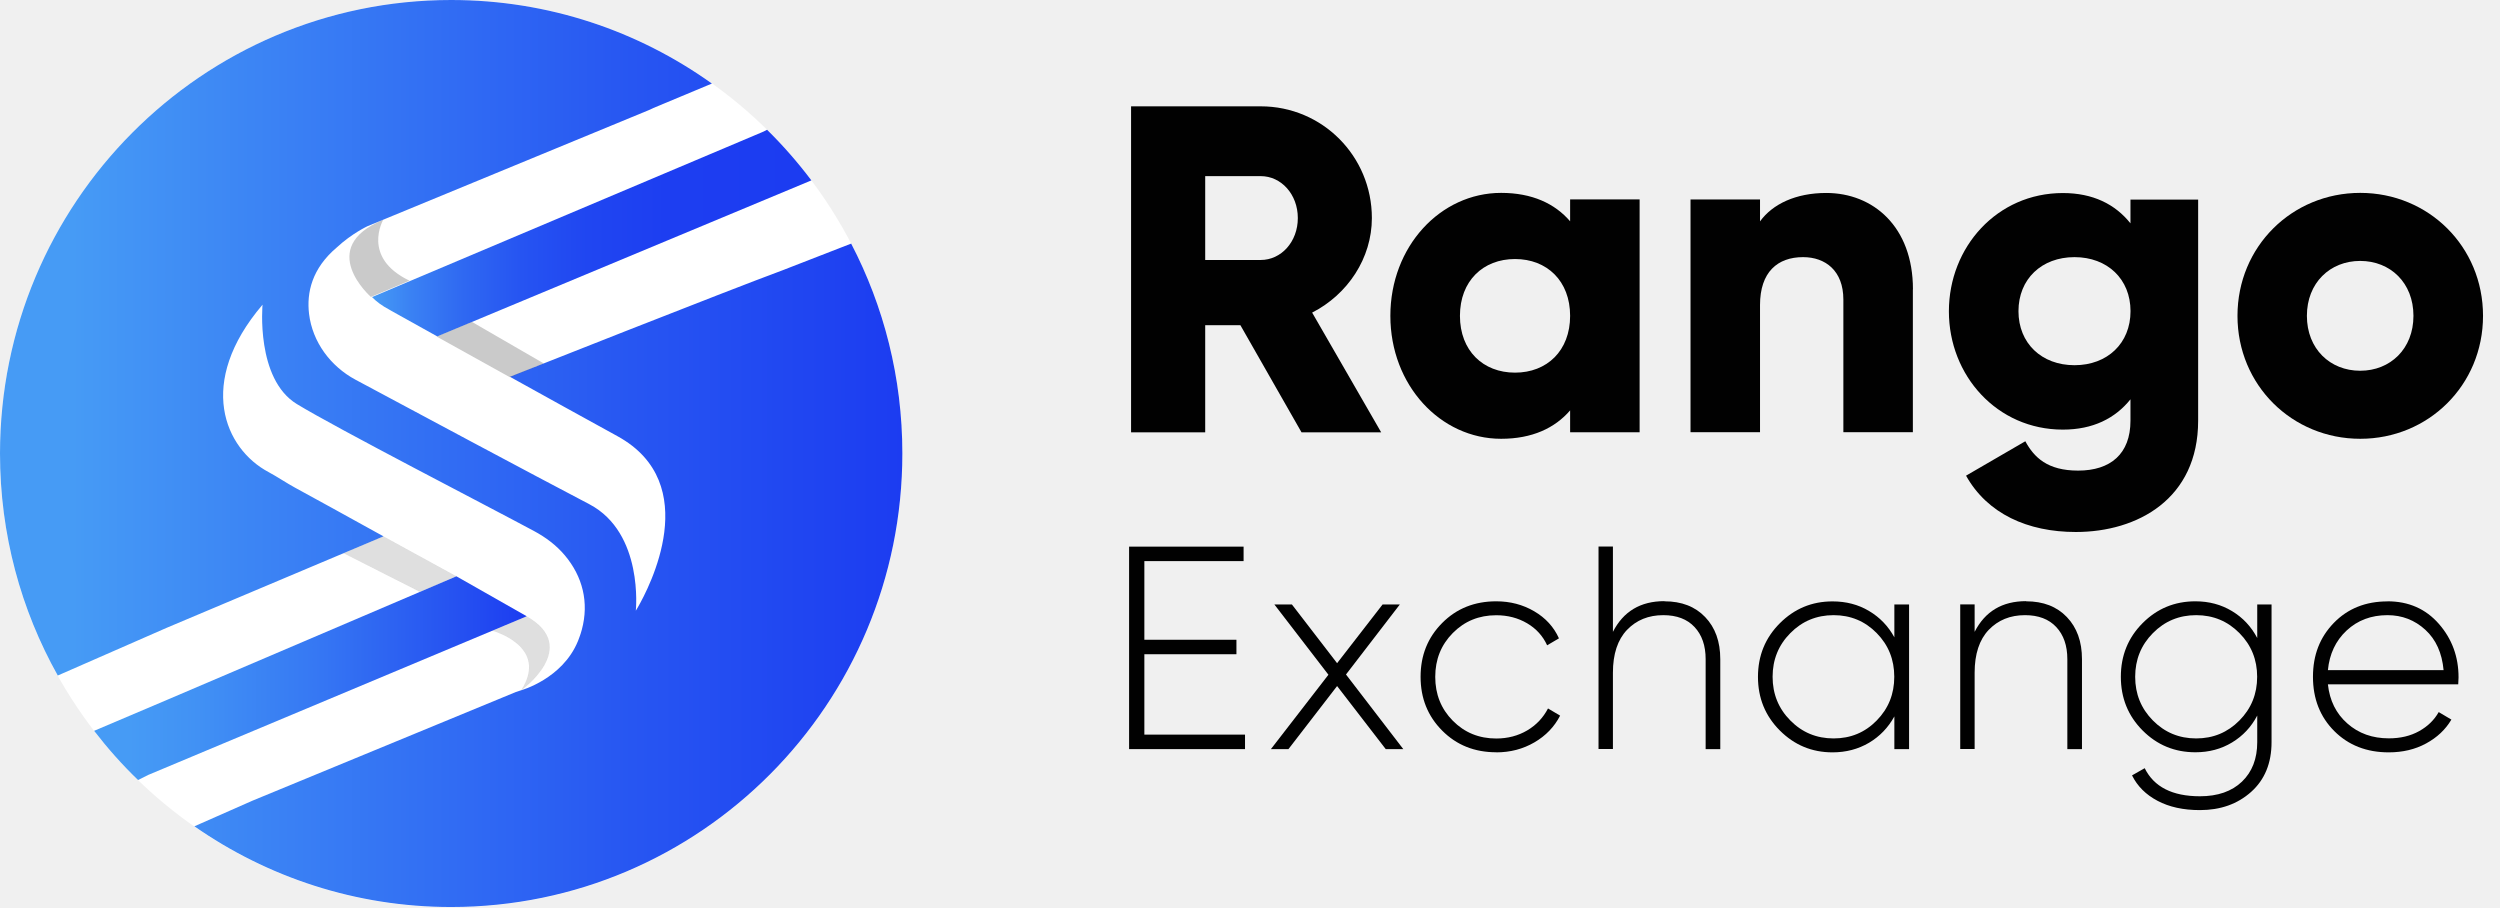
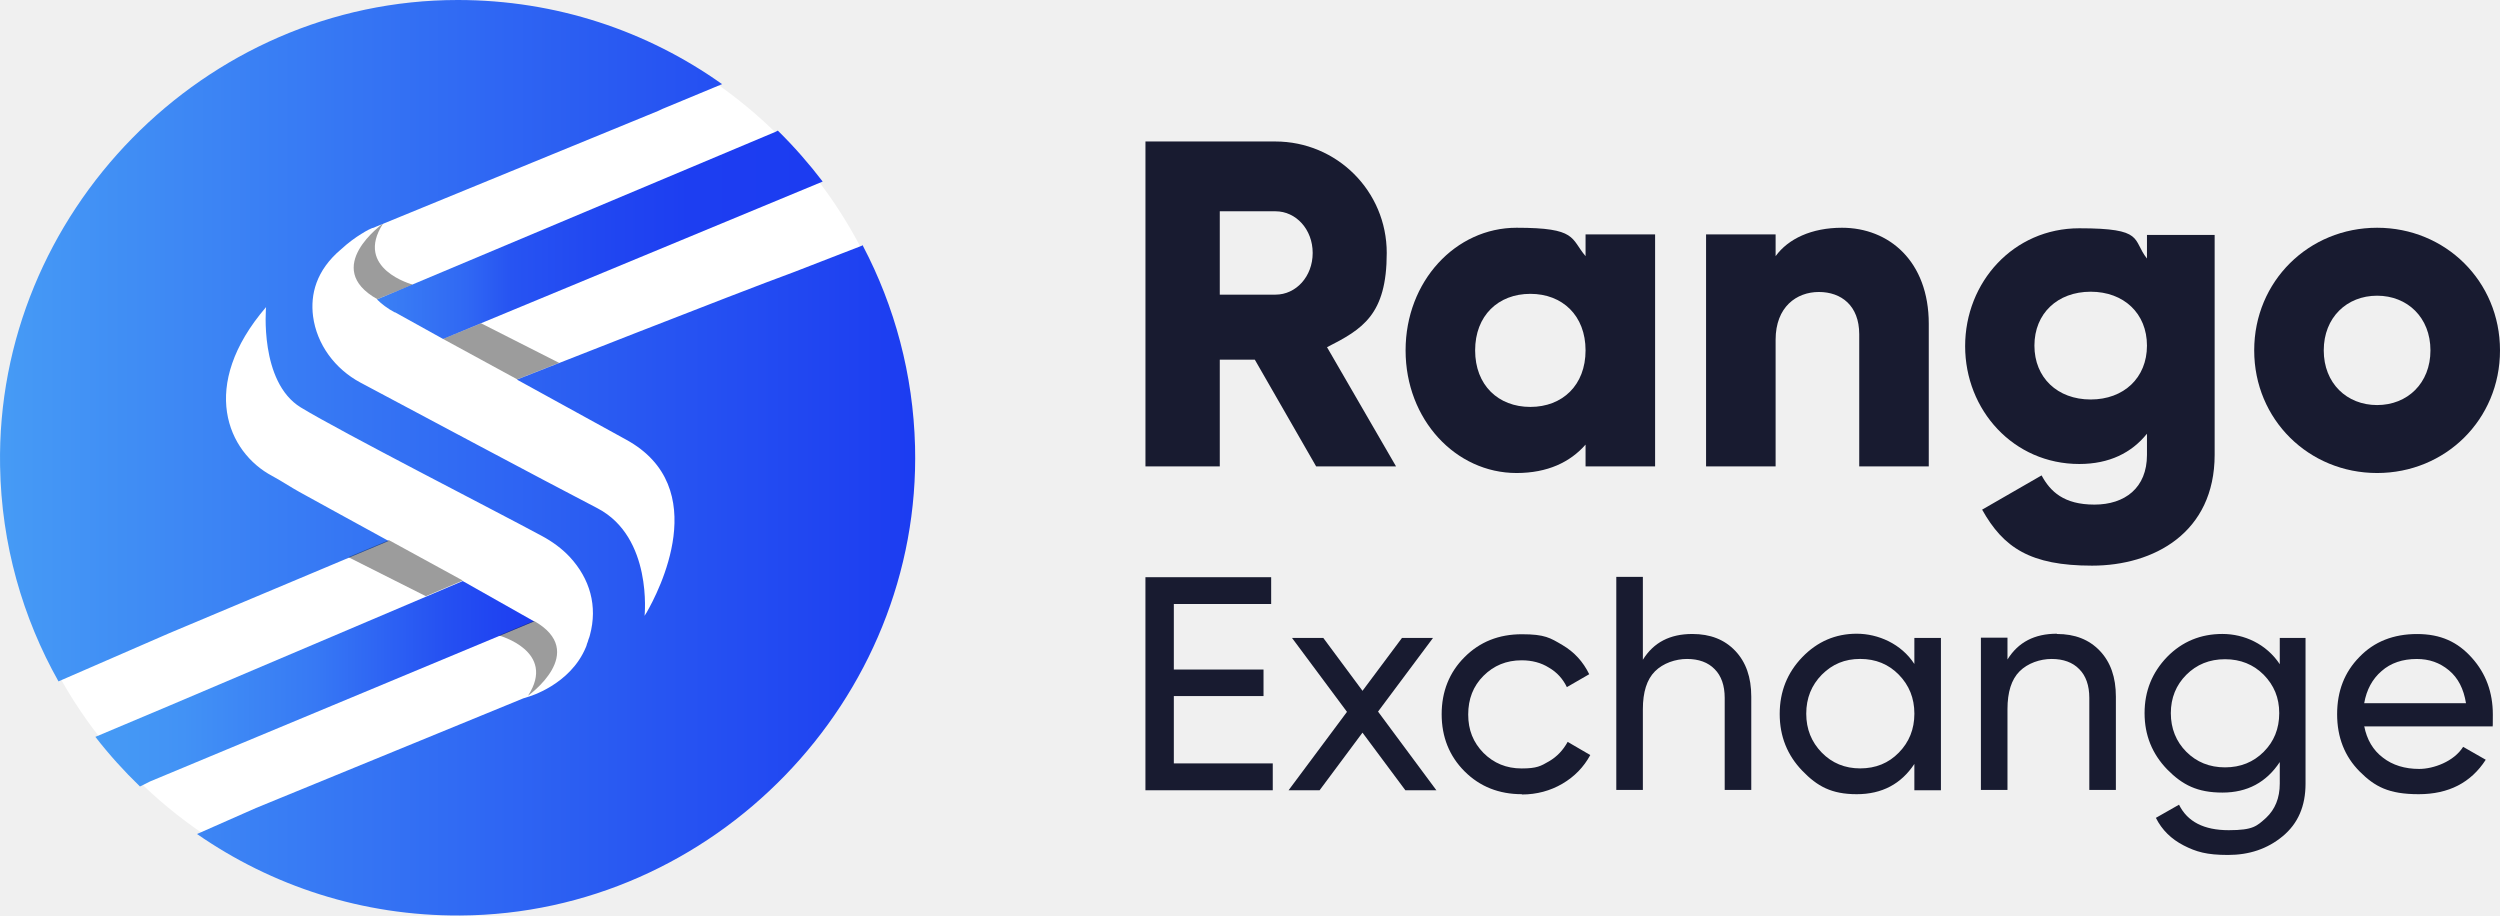
- <svg xmlns="http://www.w3.org/2000/svg" width="124" height="45" viewBox="0 0 124 45" fill="none">
-   <g clip-path="url(#clip0_6577_57151)">
-     <path d="M61.523 16.129H59.778V21.443H56.101V5.274H62.533C65.59 5.274 68.045 7.747 68.045 10.816C68.045 12.801 66.851 14.602 65.082 15.505L68.506 21.443H64.555L61.523 16.129ZM59.778 12.895H62.533C63.544 12.895 64.372 11.997 64.372 10.816C64.372 9.634 63.544 8.736 62.533 8.736H59.778V12.892V12.895Z" fill="#010101" />
-     <path d="M81.325 9.893V21.442H77.878V20.355C77.121 21.234 75.993 21.764 74.455 21.764C71.445 21.764 68.962 19.107 68.962 15.666C68.962 12.224 71.445 9.567 74.455 9.567C75.993 9.567 77.121 10.097 77.878 10.976V9.889H81.325V9.893ZM77.878 15.666C77.878 13.935 76.73 12.848 75.145 12.848C73.561 12.848 72.413 13.935 72.413 15.666C72.413 17.396 73.561 18.483 75.145 18.483C76.73 18.483 77.878 17.396 77.878 15.666Z" fill="#010101" />
-     <path d="M94.878 14.347V21.438H91.431V14.857C91.431 13.425 90.537 12.754 89.432 12.754C88.168 12.754 87.297 13.492 87.297 15.132V21.438H83.85V9.893H87.297V10.98C87.918 10.125 89.065 9.571 90.584 9.571C92.903 9.571 94.882 11.235 94.882 14.351L94.878 14.347Z" fill="#010101" />
-     <path d="M109.028 9.893V20.865C109.028 24.747 106.018 26.387 102.962 26.387C100.573 26.387 98.574 25.484 97.516 23.593L100.456 21.886C100.893 22.694 101.56 23.342 103.075 23.342C104.683 23.342 105.671 22.51 105.671 20.869V19.806C104.913 20.752 103.809 21.309 102.317 21.309C99.054 21.309 96.665 18.629 96.665 15.442C96.665 12.255 99.054 9.575 102.317 9.575C103.813 9.575 104.913 10.129 105.671 11.078V9.901H109.024L109.028 9.893ZM105.674 15.434C105.674 13.841 104.527 12.754 102.895 12.754C101.264 12.754 100.116 13.841 100.116 15.434C100.116 17.027 101.264 18.114 102.895 18.114C104.527 18.114 105.674 17.027 105.674 15.434Z" fill="#010101" />
-     <path d="M110.979 15.666C110.979 12.224 113.688 9.567 117.069 9.567C120.449 9.567 123.158 12.224 123.158 15.666C123.158 19.107 120.445 21.764 117.069 21.764C113.692 21.764 110.979 19.107 110.979 15.666ZM119.707 15.666C119.707 14.025 118.56 12.942 117.065 12.942C115.57 12.942 114.422 14.029 114.422 15.666C114.422 17.302 115.57 18.389 117.065 18.389C118.56 18.389 119.707 17.302 119.707 15.666Z" fill="#010101" />
-     <path d="M56.756 36.437H61.753V37.156H56.003V27.113H61.682V27.831H56.76V31.732H61.327V32.45H56.76V36.437H56.756Z" fill="#010101" />
-     <path d="M69.603 37.156H68.732L66.32 34.028L63.907 37.156H63.037L65.89 33.467L63.209 29.982H64.079L66.32 32.894L68.576 29.982H69.431L66.761 33.455L69.603 37.156Z" fill="#010101" />
-     <path d="M74.213 37.313C73.139 37.313 72.245 36.956 71.531 36.237C70.817 35.519 70.461 34.633 70.461 33.569C70.461 32.505 70.817 31.619 71.531 30.901C72.245 30.182 73.139 29.825 74.213 29.825C74.907 29.825 75.536 29.99 76.098 30.32C76.66 30.649 77.07 31.097 77.324 31.662L76.738 32.007C76.527 31.548 76.2 31.183 75.747 30.916C75.294 30.649 74.782 30.516 74.213 30.516C73.358 30.516 72.64 30.81 72.058 31.399C71.476 31.988 71.188 32.714 71.188 33.573C71.188 34.432 71.476 35.158 72.058 35.747C72.64 36.336 73.358 36.63 74.213 36.63C74.782 36.63 75.294 36.496 75.747 36.23C76.2 35.963 76.543 35.598 76.781 35.139L77.382 35.496C77.097 36.049 76.672 36.493 76.106 36.822C75.54 37.152 74.907 37.317 74.217 37.317L74.213 37.313Z" fill="#010101" />
-     <path d="M82.558 29.825C83.405 29.825 84.077 30.084 84.576 30.606C85.076 31.128 85.326 31.823 85.326 32.694V37.156H84.6V32.694C84.6 32.023 84.416 31.493 84.049 31.1C83.682 30.708 83.167 30.512 82.5 30.512C81.766 30.512 81.169 30.755 80.7 31.242C80.236 31.728 80.001 32.439 80.001 33.365V37.152H79.287V27.109H80.001V31.34C80.517 30.327 81.368 29.817 82.554 29.817L82.558 29.825Z" fill="#010101" />
-     <path d="M93.96 29.982H94.69V37.156H93.96V35.535C93.656 36.088 93.238 36.524 92.703 36.842C92.168 37.156 91.567 37.317 90.892 37.317C89.873 37.317 89.003 36.956 88.281 36.234C87.558 35.511 87.195 34.625 87.195 33.573C87.195 32.521 87.558 31.634 88.281 30.912C89.003 30.19 89.873 29.829 90.892 29.829C91.567 29.829 92.172 29.986 92.703 30.304C93.234 30.618 93.656 31.053 93.96 31.611V29.99V29.982ZM88.8 35.735C89.385 36.328 90.1 36.626 90.947 36.626C91.794 36.626 92.508 36.328 93.086 35.735C93.667 35.143 93.956 34.42 93.956 33.569C93.956 32.717 93.667 31.995 93.086 31.403C92.504 30.81 91.79 30.512 90.947 30.512C90.103 30.512 89.385 30.81 88.8 31.403C88.214 31.995 87.921 32.717 87.921 33.569C87.921 34.42 88.214 35.143 88.8 35.735Z" fill="#010101" />
-     <path d="M100.498 29.825C101.345 29.825 102.017 30.084 102.516 30.606C103.016 31.128 103.266 31.823 103.266 32.694V37.156H102.54V32.694C102.54 32.023 102.356 31.493 101.99 31.101C101.623 30.708 101.107 30.512 100.44 30.512C99.706 30.512 99.109 30.755 98.64 31.242C98.176 31.729 97.942 32.439 97.942 33.365V37.152H97.227V29.978H97.942V31.34C98.457 30.328 99.308 29.817 100.494 29.817L100.498 29.825Z" fill="#010101" />
-     <path d="M111.955 29.982H112.669V36.81C112.669 37.854 112.33 38.675 111.655 39.279C110.979 39.883 110.132 40.181 109.113 40.181C108.294 40.181 107.595 40.028 107.017 39.722C106.436 39.416 106.014 38.996 105.749 38.459L106.377 38.102C106.834 39.028 107.747 39.495 109.117 39.495C110.003 39.495 110.698 39.251 111.202 38.769C111.705 38.286 111.959 37.635 111.959 36.81V35.492C111.662 36.057 111.249 36.5 110.71 36.826C110.171 37.152 109.566 37.313 108.891 37.313C107.864 37.313 106.99 36.952 106.272 36.23C105.553 35.508 105.194 34.621 105.194 33.569C105.194 32.517 105.553 31.63 106.272 30.908C106.99 30.186 107.864 29.825 108.891 29.825C109.566 29.825 110.171 29.986 110.71 30.312C111.249 30.637 111.662 31.081 111.959 31.646V29.982H111.955ZM106.783 35.735C107.369 36.328 108.083 36.626 108.93 36.626C109.777 36.626 110.491 36.328 111.077 35.735C111.662 35.143 111.955 34.421 111.955 33.569C111.955 32.717 111.662 31.995 111.077 31.403C110.491 30.81 109.777 30.512 108.93 30.512C108.083 30.512 107.369 30.81 106.783 31.403C106.198 31.995 105.905 32.717 105.905 33.569C105.905 34.421 106.198 35.143 106.783 35.735Z" fill="#010101" />
-     <path d="M118.419 29.825C119.465 29.825 120.316 30.198 120.968 30.944C121.62 31.689 121.944 32.576 121.944 33.596C121.944 33.636 121.944 33.691 121.936 33.769C121.932 33.848 121.928 33.903 121.928 33.942H115.464C115.55 34.746 115.87 35.394 116.428 35.884C116.987 36.379 117.674 36.622 118.489 36.622C119.059 36.622 119.559 36.504 119.988 36.265C120.418 36.026 120.738 35.712 120.96 35.319L121.589 35.692C121.296 36.19 120.874 36.583 120.332 36.877C119.789 37.172 119.173 37.317 118.478 37.317C117.385 37.317 116.483 36.964 115.78 36.261C115.078 35.559 114.723 34.66 114.723 33.573C114.723 32.486 115.066 31.611 115.757 30.896C116.448 30.186 117.334 29.829 118.419 29.829V29.825ZM118.419 30.512C117.611 30.512 116.936 30.767 116.393 31.273C115.851 31.779 115.542 32.435 115.464 33.239H121.202C121.124 32.388 120.824 31.721 120.297 31.238C119.77 30.755 119.141 30.512 118.419 30.512Z" fill="#010101" />
-     <path d="M22.378 44.996C34.738 44.996 44.757 34.923 44.757 22.498C44.757 10.073 34.738 0 22.378 0C10.019 0 0 10.073 0 22.498C0 34.923 10.019 44.996 22.378 44.996Z" fill="white" />
-     <path d="M19.326 15.371C19.326 15.371 20.267 15.893 21.688 16.686L40.245 8.947C39.573 8.056 38.839 7.216 38.047 6.436C37.918 6.51 37.809 6.553 37.809 6.553L18.452 14.735C18.67 14.959 18.955 15.175 19.326 15.367V15.371Z" fill="url(#paint0_linear_6577_57151)" />
-     <path d="M42.216 12.083L38.796 13.413C36.06 14.422 25.291 18.688 25.291 18.688C27.051 19.665 28.952 20.716 30.627 21.635C34.909 23.985 32.2 29.146 31.634 30.127C31.626 30.139 31.618 30.154 31.61 30.166C31.563 30.245 31.536 30.292 31.536 30.292C31.536 30.292 31.938 26.434 29.233 25.01C26.508 23.585 20.259 20.242 17.632 18.833C16.395 18.169 15.497 16.965 15.329 15.568C15.204 14.52 15.466 13.315 16.715 12.264C17.445 11.585 18.225 11.22 18.225 11.22L32.188 5.459C32.188 5.459 32.278 5.423 32.407 5.357L35.311 4.144C31.657 1.534 27.199 0 22.378 0C10.02 0 0 10.074 0 22.498C0 26.497 1.042 30.253 2.865 33.506L8.268 31.139L19.021 26.603C17.167 25.582 15.454 24.629 14.642 24.193C14.236 23.974 13.728 23.632 13.322 23.416C11.144 22.259 9.716 18.99 13.022 15.113C13.022 15.113 12.678 18.794 14.724 20.041C16.676 21.234 24.244 25.131 26.489 26.34C27.067 26.65 27.597 27.046 28.019 27.549C28.893 28.589 29.225 29.876 28.858 31.233C28.843 31.3 28.819 31.367 28.8 31.43C28.788 31.473 28.772 31.516 28.757 31.555C28.733 31.622 28.71 31.685 28.686 31.748C28.679 31.767 28.671 31.787 28.663 31.806C27.894 33.678 25.841 34.24 25.841 34.24L25.591 34.322L12.522 39.714L9.642 40.985C13.256 43.505 17.644 44.988 22.378 44.988C34.737 44.988 44.757 34.914 44.757 22.49C44.757 18.731 43.836 15.187 42.212 12.071L42.216 12.083Z" fill="url(#paint1_linear_6577_57151)" />
-     <path d="M22.636 28.585L8.299 34.707L4.668 36.249C5.336 37.116 6.062 37.933 6.847 38.69L7.346 38.439L26.126 30.567L22.632 28.581L22.636 28.585Z" fill="url(#paint2_linear_6577_57151)" />
-     <path opacity="0.1" d="M19.018 26.602L22.636 28.584L20.825 29.357L17.039 27.438L19.018 26.602Z" fill="#4D4D4D" />
-     <path opacity="0.1" d="M25.841 34.251C25.841 34.251 28.846 32.113 26.126 30.57L24.42 31.285C24.42 31.285 27.269 32.054 25.841 34.251Z" fill="#4D4D4D" />
-     <path opacity="0.1" d="M19.018 26.602L22.636 28.584L20.825 29.357L17.039 27.438L19.018 26.602Z" fill="#4D4D4D" />
-     <path opacity="0.1" d="M25.841 34.251C25.841 34.251 28.846 32.113 26.126 30.57L24.42 31.285C24.42 31.285 27.269 32.054 25.841 34.251Z" fill="#4D4D4D" />
-     <path opacity="0.3" d="M20.31 13.919L18.397 14.728C18.397 14.728 15.63 12.294 19.01 10.901C19.01 10.901 17.913 12.773 20.306 13.919H20.31Z" fill="#4D4D4D" />
-     <path opacity="0.3" d="M25.29 18.711L21.66 16.694L23.405 15.964L26.973 18.028L25.29 18.711Z" fill="#4D4D4D" />
+ <svg xmlns="http://www.w3.org/2000/svg" id="Layer_2" viewBox="0 0 941.83 344.9">
+   <defs>
+     <style>
+       .cls-1 {
+         fill: url(#linear-gradient-3);
+       }
+ 
+       .cls-2 {
+         fill: url(#linear-gradient-2);
+       }
+ 
+       .cls-3 {
+         fill: url(#linear-gradient);
+       }
+ 
+       .cls-4 {
+         fill: #181b30;
+       }
+ 
+       .cls-5 {
+         fill: #fff;
+       }
+ 
+       .cls-6 {
+         fill: #070707;
+         isolation: isolate;
+         opacity: .4;
+       }
+     </style>
+     <linearGradient id="linear-gradient" x1="142.03" y1="1508.55" x2="309.93" y2="1508.55" gradientTransform="translate(0 -1420.1)" gradientUnits="userSpaceOnUse">
+       <stop offset="0" stop-color="#469bf5" />
+       <stop offset="0" stop-color="#3b81f4" />
+       <stop offset=".2" stop-color="#3068f3" />
+       <stop offset=".3" stop-color="#2754f2" />
+       <stop offset=".5" stop-color="#2147f1" />
+       <stop offset=".7" stop-color="#1d3ef1" />
+       <stop offset="1" stop-color="#1c3cf1" />
+     </linearGradient>
+     <linearGradient id="linear-gradient-2" x1="35.93" y1="1677.7" x2="201.23" y2="1677.7" gradientTransform="translate(0 -1420.1)" gradientUnits="userSpaceOnUse">
+       <stop offset="0" stop-color="#469bf5" />
+       <stop offset=".2" stop-color="#4292f5" />
+       <stop offset=".5" stop-color="#3779f4" />
+       <stop offset=".8" stop-color="#2550f2" />
+       <stop offset="1" stop-color="#1c3cf1" />
+     </linearGradient>
+     <linearGradient id="linear-gradient-3" x1="0" y1="1592.55" x2="344.78" y2="1592.55" gradientTransform="translate(0 -1420.1)" gradientUnits="userSpaceOnUse">
+       <stop offset="0" stop-color="#469bf5" />
+       <stop offset=".7" stop-color="#2857f2" />
+       <stop offset="1" stop-color="#1c3cf1" />
+     </linearGradient>
+   </defs>
+   <g id="Layer_1-2" data-name="Layer_1">
+     <g>
+       <circle class="cls-5" cx="172.33" cy="172.2" r="171.2" />
+       <g>
+         <g>
+           <g>
+             <path class="cls-3" d="M148.73,117.6s7.2,4,18.2,10.1l143-59.3c-5.2-6.8-10.8-13.2-16.9-19.2-1,.6-1.9.9-1.9.9l-149.1,62.7c1.7,1.7,3.9,3.4,6.7,4.9v-.1Z" />
+             <path class="cls-2" d="M56.53,294.4l144.7-60.3-26.9-15.2-110.4,46.9-28,11.8c5.1,6.6,10.8,12.9,16.8,18.7l3.8-1.9h0Z" />
+             <path class="cls-1" d="M325.13,92.4l-26.3,10.2c-21.1,7.7-104.1,40.4-104.1,40.4,13.6,7.5,28.2,15.5,41.1,22.6,33,18,12.1,57.6,7.8,65.1,0,.1-.1.2-.2.3-.4.6-.6,1-.6,1,0,0,3.1-29.6-17.7-40.5-21-10.9-69.1-36.6-89.4-47.4-9.5-5.1-16.4-14.3-17.8-25-1-8,1-17.2,10.7-25.3,5.2-4.8,10.7-7.6,11.6-7.9h.2l107.5-44.1s.7-.3,1.7-.8l22.4-9.3C243.93,11.7,209.53,0,172.43,0,77.03,0-1.67,80.3.03,175.6c.5,29.5,8.5,57.1,22,81.1l41.6-18.1,82.8-34.8c-14.3-7.8-27.5-15.1-33.7-18.5-3.1-1.7-7-4.3-10.2-6-16.8-8.9-27.8-33.9-2.3-63.6,0,0-2.6,28.2,13.1,37.8,15.1,9.2,73.6,39.1,90.8,48.4,3.9,2.1,7.5,4.7,10.5,7.9,7.6,8.2,10.6,18.5,7.6,29.5-.1.5-.3,1-.5,1.5-.1.3-.2.6-.3,1-.2.5-.4,1-.5,1.5,0,.1-.1.3-.2.5-5.9,14.3-21.7,18.7-21.7,18.7l-1.9.6-100.7,41.3-22.2,9.8c28.1,19.5,62.2,30.9,99.1,30.7,95.5-.5,173.8-81.3,171.4-176.7-.7-27.2-7.7-52.8-19.6-75.5v-.3Z" />
+           </g>
+           <polygon class="cls-6" points="146.53 203.5 174.33 218.7 160.43 224.6 131.23 209.9 146.53 203.5" />
+           <path class="cls-6" d="M198.93,262.1s23.1-16.4,2.2-28.2l-13.2,5.5s21.9,5.9,11,22.7Z" />
+           <polygon class="cls-6" points="194.83 142.9 166.93 127.7 181.23 121.8 210.63 136.7 194.83 142.9" />
+           <path class="cls-6" d="M144.33,84.2s-23.4,16.6-2.2,28.5l13.3-5.5s-22.2-5.9-11.1-23Z" />
+         </g>
+         <g>
+           <path class="cls-4" d="M472.83,135.5h-13.3v40.2h-28V53.3h48.9c23.2,0,42,18.7,42,42s-9.1,28.7-22.5,35.5l26,44.9h-30.1l-23.1-40.2h.1ZM459.53,111h21c7.7,0,14-6.8,14-15.7s-6.3-15.7-14-15.7h-21v31.5-.1Z" />
+           <path class="cls-4" d="M623.53,88.3v87.4h-26.2v-8.2c-5.8,6.6-14.3,10.7-26,10.7-22.9,0-41.8-20.1-41.8-46.2s18.9-46.2,41.8-46.2,20.3,4,26,10.7v-8.2h26.2ZM597.33,132c0-13.1-8.7-21.3-20.8-21.3s-20.8,8.2-20.8,21.3,8.7,21.3,20.8,21.3,20.8-8.2,20.8-21.3Z" />
+           <path class="cls-4" d="M726.63,122v53.7h-26.2v-49.8c0-10.8-6.8-15.9-15.2-15.9s-16.3,5.6-16.3,18v47.7h-26.2v-87.4h26.2v8.2c4.7-6.5,13.5-10.7,25-10.7,17.7,0,32.7,12.6,32.7,36.2Z" />
+           <path class="cls-4" d="M834.33,88.3v83c0,29.4-22.9,41.8-46.2,41.8s-33.4-6.8-41.4-21.1l22.4-12.9c3.3,6.1,8.4,11,19.9,11s19.8-6.3,19.8-18.7v-8c-5.8,7.2-14.2,11.4-25.5,11.4-24.8,0-43-20.3-43-44.4s18.2-44.4,43-44.4,19.8,4.2,25.5,11.4v-8.9h25.5v-.2ZM808.83,130.2c0-12.1-8.7-20.3-21.2-20.3s-21.2,8.2-21.2,20.3,8.7,20.3,21.2,20.3,21.2-8.2,21.2-20.3Z" />
+           <path class="cls-4" d="M849.23,132c0-26.1,20.6-46.2,46.3-46.2s46.3,20.1,46.3,46.2-20.6,46.2-46.3,46.2-46.3-20.1-46.3-46.2ZM915.63,132c0-12.4-8.7-20.6-20.1-20.6s-20.1,8.2-20.1,20.6,8.7,20.6,20.1,20.6,20.1-8.2,20.1-20.6Z" />
+         </g>
+       </g>
+       <g>
+         <path class="cls-4" d="M442.23,287.6h37.26v10.11h-47.97v-80.27h47.37v10.11h-36.67v24.68h33.79v10.01h-33.79v25.47-.1Z" />
+         <path class="cls-4" d="M541.13,297.71h-11.69l-16.15-21.7-16.15,21.7h-11.69l22-29.53-20.71-27.85h11.79l14.77,19.92,14.87-19.92h11.69l-20.71,27.75,21.9,29.53.1.1Z" />
+         <path class="cls-4" d="M573.34,299.2c-8.62,0-15.86-2.87-21.6-8.62-5.75-5.75-8.62-12.98-8.62-21.51s2.87-15.76,8.62-21.51c5.75-5.75,12.88-8.62,21.6-8.62s10.7,1.39,15.26,4.06c4.56,2.68,7.83,6.34,10.11,11l-8.42,4.86c-1.49-3.07-3.67-5.55-6.74-7.33-2.97-1.88-6.44-2.77-10.31-2.77-5.75,0-10.5,1.98-14.37,5.85-3.87,3.86-5.75,8.72-5.75,14.57s1.88,10.5,5.75,14.47c3.87,3.86,8.62,5.85,14.37,5.85s7.23-.89,10.31-2.68c3.07-1.78,5.35-4.26,7.04-7.33l8.52,4.96c-2.48,4.56-5.95,8.13-10.5,10.8s-9.71,4.06-15.26,4.06v-.1Z" />
+         <path class="cls-4" d="M637.56,238.84c6.74,0,12.09,2.08,16.15,6.34s6.05,10.01,6.05,17.24v35.18h-10.01v-34.69c0-4.66-1.29-8.32-3.77-10.8-2.48-2.58-6.05-3.86-10.41-3.86s-9.02,1.59-12.09,4.66c-3.07,3.07-4.56,7.83-4.56,14.27v30.42h-10.01v-80.27h10.01v31.22c4.06-6.54,10.21-9.71,18.63-9.71h0Z" />
+         <path class="cls-4" d="M721.2,240.33h10.01v57.38h-10.01v-9.91c-4.96,7.53-12.19,11.4-21.7,11.4s-14.87-2.97-20.51-8.82c-5.65-5.85-8.52-12.98-8.52-21.41s2.87-15.56,8.52-21.41c5.65-5.85,12.49-8.82,20.51-8.82s16.75,3.77,21.7,11.4v-9.91.1ZM700.79,289.48c5.85,0,10.7-1.98,14.57-5.95,3.87-3.96,5.85-8.82,5.85-14.67s-1.98-10.7-5.85-14.67c-3.87-3.96-8.72-5.95-14.57-5.95s-10.5,1.98-14.47,5.95c-3.87,3.96-5.85,8.82-5.85,14.67s1.98,10.7,5.85,14.67c3.87,3.96,8.72,5.95,14.47,5.95Z" />
+         <path class="cls-4" d="M774.92,238.84c6.74,0,12.09,2.08,16.15,6.34s6.05,10.01,6.05,17.24v35.18h-10.01v-34.69c0-4.66-1.29-8.32-3.77-10.8-2.48-2.58-6.05-3.86-10.41-3.86s-9.02,1.59-12.09,4.66c-3.07,3.07-4.56,7.83-4.56,14.27v30.42h-10.01v-57.38h10.01v8.23c4.06-6.54,10.21-9.71,18.63-9.71v.1Z" />
+         <path class="cls-4" d="M858.66,240.33h9.91v54.9c0,8.52-2.87,15.06-8.62,19.82s-12.59,7.04-20.61,7.04-11.99-1.19-16.65-3.57-8.23-5.85-10.5-10.41l8.72-4.96c3.17,6.44,9.41,9.61,18.73,9.61s10.6-1.59,14.07-4.66c3.37-3.17,5.15-7.43,5.15-12.88v-8.13c-5.05,7.63-12.19,11.5-21.6,11.5s-15.06-2.87-20.81-8.72c-5.65-5.85-8.52-12.88-8.52-21.21s2.87-15.36,8.52-21.21c5.65-5.75,12.59-8.62,20.81-8.62s16.55,3.77,21.6,11.4v-9.91h-.2ZM823.67,283.24c3.87,3.86,8.72,5.85,14.57,5.85s10.7-1.98,14.57-5.85,5.85-8.72,5.85-14.57-1.98-10.5-5.85-14.47c-3.87-3.86-8.72-5.85-14.57-5.85s-10.7,1.98-14.57,5.85-5.85,8.72-5.85,14.47,1.98,10.7,5.85,14.57Z" />
+         <path class="cls-4" d="M890.67,273.53c.99,5.15,3.37,9.12,7.04,11.89,3.67,2.87,8.32,4.26,13.68,4.26s13.08-2.77,16.55-8.32l8.52,4.86c-5.55,8.62-13.97,12.98-25.27,12.98s-16.55-2.87-22.2-8.52c-5.65-5.65-8.52-12.88-8.52-21.6s2.77-15.86,8.42-21.6c5.55-5.75,12.78-8.62,21.7-8.62s15.26,2.97,20.61,8.92c5.35,5.95,7.93,13.08,7.93,21.41s-.1,2.97-.3,4.46h-48.06l-.1-.1ZM910.49,248.26c-5.35,0-9.81,1.49-13.28,4.56-3.47,2.97-5.65,7.04-6.54,12.09h38.35c-.89-5.45-2.97-9.51-6.44-12.39s-7.43-4.26-12.09-4.26h0Z" />
+       </g>
+     </g>
  </g>
-   <defs>
-     <linearGradient id="paint0_linear_6577_57151" x1="18.452" y1="11.565" x2="40.245" y2="11.565" gradientUnits="userSpaceOnUse">
-       <stop stop-color="#469BF5" />
-       <stop offset="0.09" stop-color="#3A81F3" />
-       <stop offset="0.21" stop-color="#2F68F2" />
-       <stop offset="0.34" stop-color="#2654F2" />
-       <stop offset="0.49" stop-color="#2046F1" />
-       <stop offset="0.67" stop-color="#1D3EF1" />
-       <stop offset="1" stop-color="#1C3CF1" />
-     </linearGradient>
-     <linearGradient id="paint1_linear_6577_57151" x1="0" y1="22.498" x2="44.761" y2="22.498" gradientUnits="userSpaceOnUse">
-       <stop offset="0.08" stop-color="#469BF5" />
-       <stop offset="0.7" stop-color="#2756F2" />
-       <stop offset="1" stop-color="#1C3CF1" />
-     </linearGradient>
-     <linearGradient id="paint2_linear_6577_57151" x1="4.672" y1="33.639" x2="26.13" y2="33.639" gradientUnits="userSpaceOnUse">
-       <stop offset="0.08" stop-color="#469BF5" />
-       <stop offset="0.24" stop-color="#4191F4" />
-       <stop offset="0.51" stop-color="#3678F3" />
-       <stop offset="0.85" stop-color="#2550F1" />
-       <stop offset="1" stop-color="#1C3CF1" />
-     </linearGradient>
-     <clipPath id="clip0_6577_57151">
-       <rect width="123.158" height="45" fill="white" />
-     </clipPath>
-   </defs>
</svg>
